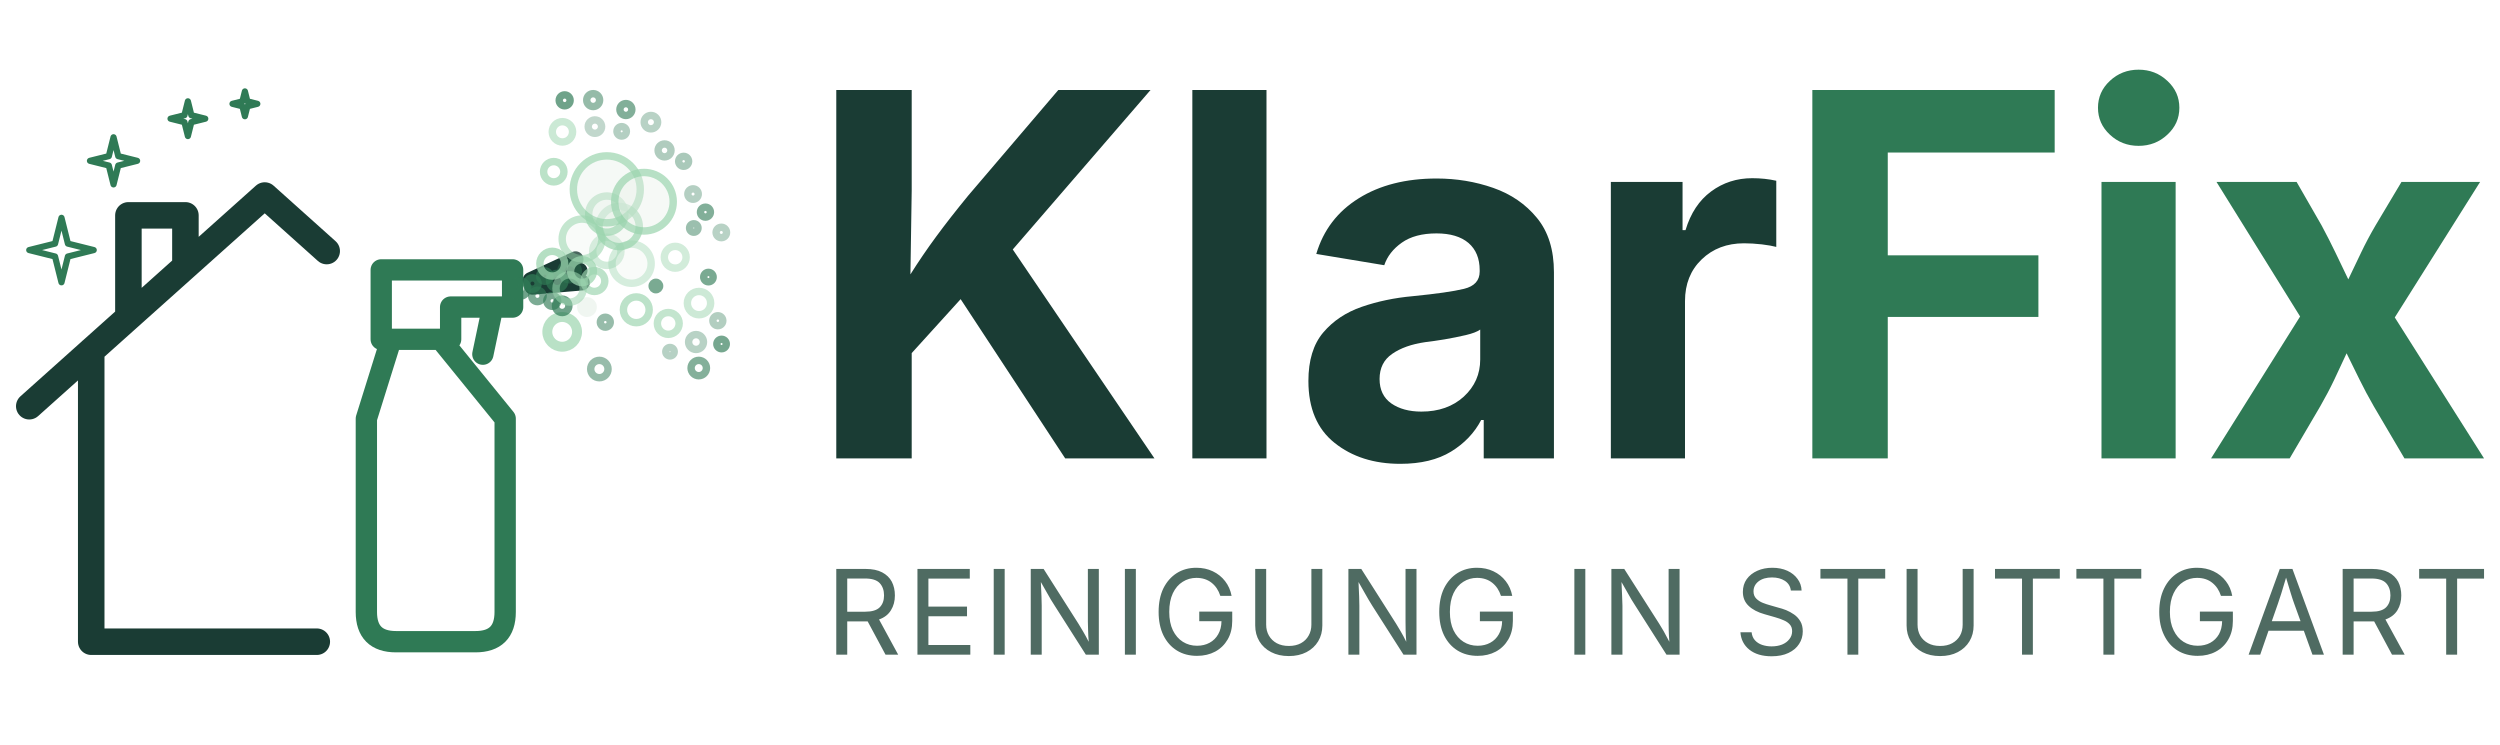
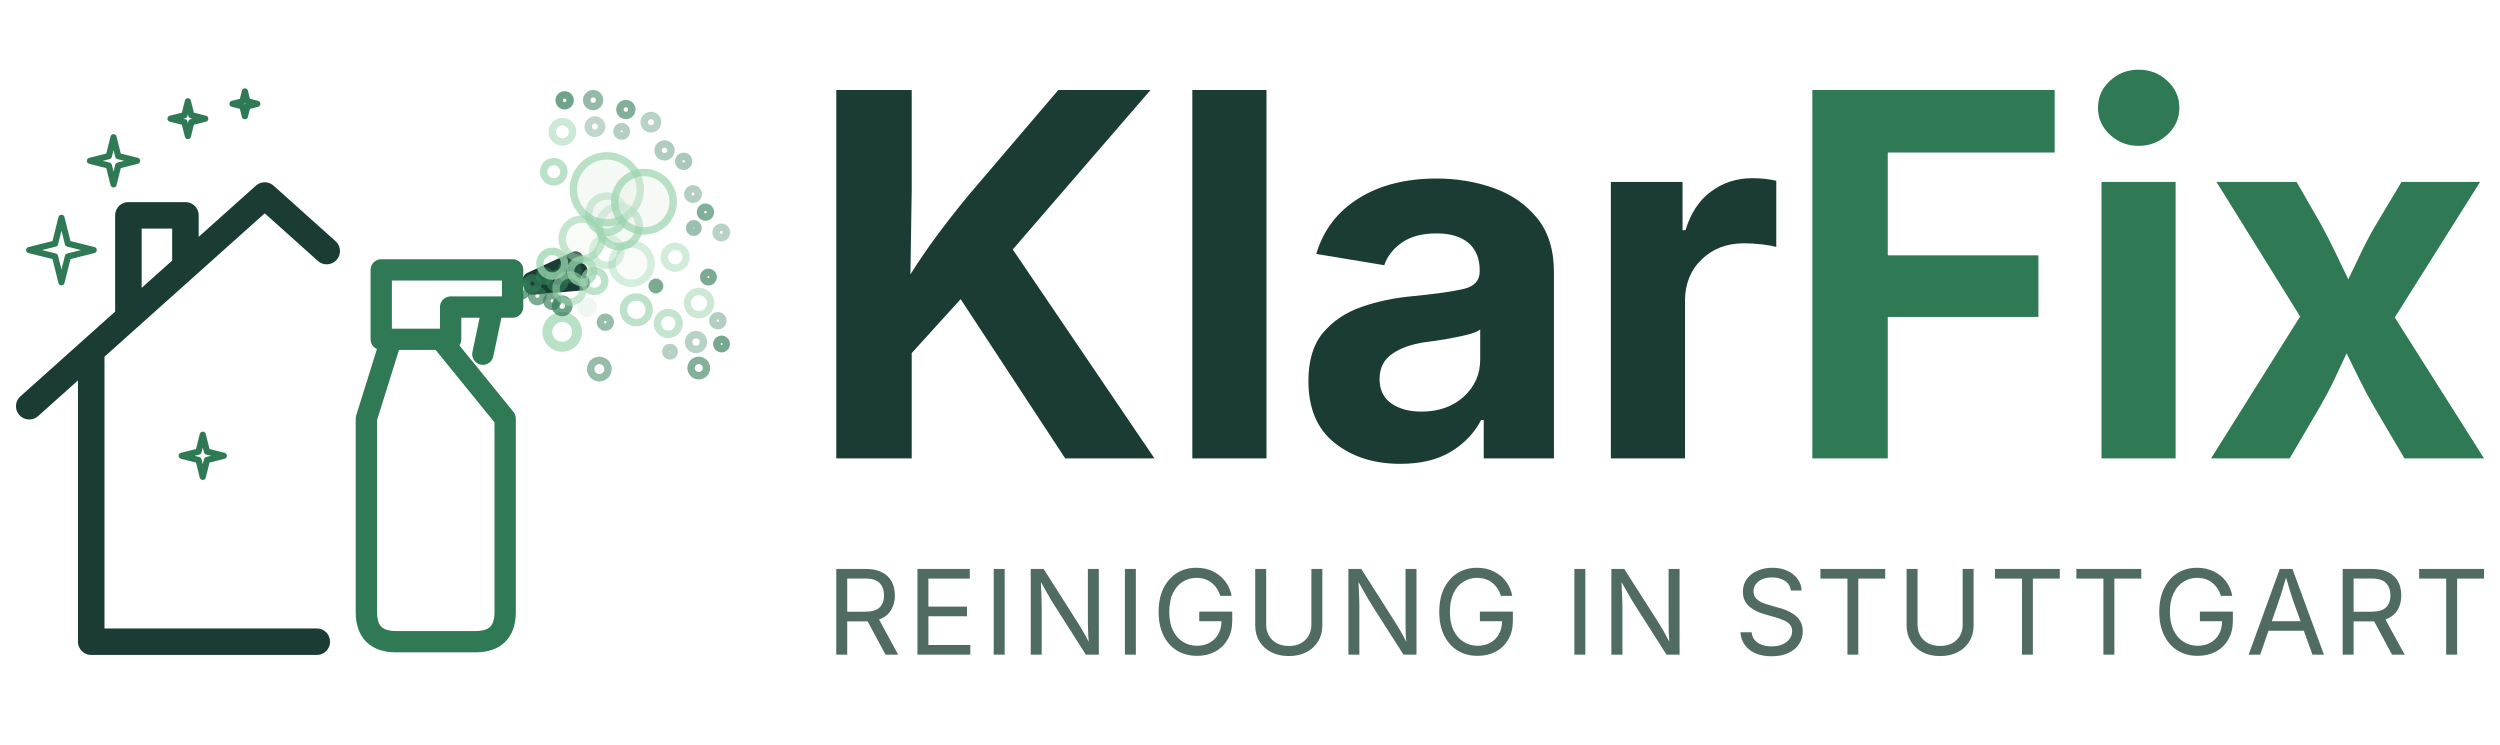
<svg xmlns="http://www.w3.org/2000/svg" viewBox="0 0 235 70" width="235" height="70" role="img" aria-label="KlarFix Logo">
  <g transform="translate(-4.24 4.4) scale(2.33)">
    <path d="M3 14.5L12.5 6L15 8.24M7 10.92V6.8H9.3V8.86M5.5 12.26V24H14.6" fill="none" stroke="#1A3C34" stroke-width="1.07" stroke-linecap="round" stroke-linejoin="round" />
    <path d="M17.2 11.8V9H22.5V10.5H20V11.8ZM17.6 11.8L16.6 15V22.8Q16.6 24 17.8 24H21Q22.2 24 22.2 22.8V15L19.6 11.8M21.7 10.5L21.3 12.4" fill="none" stroke="#2F7A55" stroke-width="0.86" stroke-linecap="round" stroke-linejoin="round" />
    <path d="M23.23 9.41L25.04 8.57M23.27 9.54L25.2 9.03M23.3 9.68L25.29 9.51" fill="none" stroke="#1A3C34" stroke-width="0.64" stroke-linecap="round" stroke-linejoin="round" />
    <circle cx="24.5" cy="11.5" r="0.6" fill="none" stroke="#9BD4AE" stroke-width="0.4" opacity="0.7" />
    <circle cx="25.5" cy="10.5" r="0.4" fill="#E6F0E8" opacity="0.6" />
    <circle cx="26" cy="13" r="0.35" fill="none" stroke="#2F7A55" stroke-width="0.3" opacity="0.5" />
    <circle cx="22.8" cy="9.75" r="0.31" fill="none" stroke="#2F7A55" stroke-width="0.3" opacity="0.69" />
    <circle cx="23.3" cy="9.55" r="0.23" fill="none" stroke="#2F7A55" stroke-width="0.3" opacity="0.75" />
    <circle cx="23.5" cy="10.05" r="0.23" fill="none" stroke="#2F7A55" stroke-width="0.3" opacity="0.63" />
    <circle cx="23.8" cy="9.25" r="0.21" fill="none" stroke="#2F7A55" stroke-width="0.3" opacity="0.67" />
    <circle cx="24.1" cy="10.25" r="0.22" fill="none" stroke="#2F7A55" stroke-width="0.3" opacity="0.65" />
    <circle cx="24.3" cy="9.45" r="0.31" fill="none" stroke="#2F7A55" stroke-width="0.3" opacity="0.67" />
    <circle cx="24.5" cy="10.45" r="0.27" fill="none" stroke="#2F7A55" stroke-width="0.3" opacity="0.7" />
    <circle cx="24.8" cy="9.05" r="0.35" fill="none" stroke="#2F7A55" stroke-width="0.3" opacity="0.44" />
    <circle cx="24.1" cy="8.75" r="0.5" fill="none" stroke="#9BD4AE" stroke-width="0.3" opacity="0.74" />
    <circle cx="24.8" cy="9.75" r="0.55" fill="none" stroke="#9BD4AE" stroke-width="0.3" opacity="0.56" />
    <circle cx="25.3" cy="9.05" r="0.46" fill="none" stroke="#9BD4AE" stroke-width="0.3" opacity="0.73" />
    <circle cx="25.8" cy="9.45" r="0.42" fill="none" stroke="#9BD4AE" stroke-width="0.3" opacity="0.67" />
    <circle cx="26.3" cy="8.25" r="0.57" fill="none" stroke="#9BD4AE" stroke-width="0.3" opacity="0.46" />
    <circle cx="25.3" cy="7.75" r="0.8" fill="#E6F0E8" fill-opacity="0.39" stroke="#9BD4AE" stroke-width="0.3" opacity="0.59" />
    <circle cx="26.8" cy="7.25" r="0.81" fill="#E6F0E8" fill-opacity="0.57" stroke="#9BD4AE" stroke-width="0.3" opacity="0.72" />
    <circle cx="27.3" cy="8.75" r="0.79" fill="#E6F0E8" fill-opacity="0.57" stroke="#9BD4AE" stroke-width="0.3" opacity="0.42" />
    <circle cx="26.3" cy="6.75" r="0.73" fill="#E6F0E8" fill-opacity="0.5" stroke="#9BD4AE" stroke-width="0.3" opacity="0.68" />
    <circle cx="26.3" cy="5.75" r="1.35" fill="#E6F0E8" fill-opacity="0.6" stroke="#9BD4AE" stroke-width="0.3" opacity="0.7" />
    <circle cx="27.8" cy="6.25" r="1.18" fill="#E6F0E8" fill-opacity="0.52" stroke="#9BD4AE" stroke-width="0.3" opacity="0.72" />
    <circle cx="28.78" cy="11.16" r="0.44" fill="none" stroke="#9BD4AE" stroke-width="0.3" opacity="0.6" />
    <circle cx="24.6" cy="2.16" r="0.22" fill="none" stroke="#2F7A55" stroke-width="0.3" opacity="0.69" />
    <circle cx="29.9" cy="11.91" r="0.3" fill="none" stroke="#2F7A55" stroke-width="0.3" opacity="0.34" />
    <circle cx="24.51" cy="3.43" r="0.41" fill="none" stroke="#9BD4AE" stroke-width="0.3" opacity="0.52" />
    <circle cx="27.49" cy="10.61" r="0.52" fill="none" stroke="#9BD4AE" stroke-width="0.3" opacity="0.67" />
    <circle cx="29.78" cy="5.94" r="0.21" fill="none" stroke="#2F7A55" stroke-width="0.3" opacity="0.36" />
    <circle cx="24.16" cy="5.04" r="0.41" fill="none" stroke="#9BD4AE" stroke-width="0.3" opacity="0.68" />
    <circle cx="29.81" cy="7.31" r="0.17" fill="none" stroke="#2F7A55" stroke-width="0.3" opacity="0.48" />
    <circle cx="25.82" cy="3.22" r="0.27" fill="none" stroke="#2F7A55" stroke-width="0.3" opacity="0.3" />
    <circle cx="29.4" cy="4.62" r="0.2" fill="none" stroke="#2F7A55" stroke-width="0.3" opacity="0.41" />
    <circle cx="29.06" cy="8.49" r="0.44" fill="none" stroke="#9BD4AE" stroke-width="0.3" opacity="0.45" />
    <circle cx="30.02" cy="10.34" r="0.47" fill="none" stroke="#9BD4AE" stroke-width="0.3" opacity="0.5" />
    <circle cx="28.63" cy="4.18" r="0.26" fill="none" stroke="#2F7A55" stroke-width="0.3" opacity="0.38" />
    <circle cx="26.9" cy="3.41" r="0.19" fill="none" stroke="#2F7A55" stroke-width="0.3" opacity="0.36" />
    <circle cx="30.92" cy="7.49" r="0.21" fill="none" stroke="#2F7A55" stroke-width="0.3" opacity="0.34" />
    <circle cx="30.4" cy="9.29" r="0.19" fill="none" stroke="#2F7A55" stroke-width="0.3" opacity="0.64" />
    <circle cx="28.28" cy="9.65" r="0.15" fill="none" stroke="#2F7A55" stroke-width="0.3" opacity="0.64" />
    <circle cx="30.01" cy="12.96" r="0.31" fill="none" stroke="#2F7A55" stroke-width="0.3" opacity="0.59" />
    <circle cx="30.93" cy="11.99" r="0.19" fill="none" stroke="#2F7A55" stroke-width="0.3" opacity="0.66" />
    <circle cx="27.07" cy="2.53" r="0.24" fill="none" stroke="#2F7A55" stroke-width="0.3" opacity="0.6" />
    <circle cx="30.78" cy="11.05" r="0.2" fill="none" stroke="#2F7A55" stroke-width="0.3" opacity="0.37" />
    <circle cx="28.85" cy="12.3" r="0.17" fill="none" stroke="#2F7A55" stroke-width="0.3" opacity="0.35" />
    <circle cx="28.08" cy="3.04" r="0.27" fill="none" stroke="#2F7A55" stroke-width="0.3" opacity="0.34" />
    <circle cx="30.28" cy="6.67" r="0.2" fill="none" stroke="#2F7A55" stroke-width="0.3" opacity="0.6" />
    <circle cx="26.24" cy="11.11" r="0.2" fill="none" stroke="#2F7A55" stroke-width="0.3" opacity="0.5" />
    <circle cx="25.75" cy="2.15" r="0.26" fill="none" stroke="#2F7A55" stroke-width="0.3" opacity="0.51" />
    <path class="star" d="M4.3 6.9L4.56 7.94L5.6 8.2L4.56 8.46L4.3 9.5L4.04 8.46L3 8.2L4.04 7.94Z" fill="none" stroke="#2F7A55" stroke-width="0.25" stroke-linejoin="round" />
    <path class="star" d="M6.4 3.65L6.59 4.41L7.35 4.6L6.59 4.79L6.4 5.55L6.21 4.79L5.45 4.6L6.21 4.41Z" fill="none" stroke="#2F7A55" stroke-width="0.25" stroke-linejoin="round" />
    <path class="star" d="M9.4 2.2L9.54 2.76L10.1 2.9L9.54 3.04L9.4 3.6L9.26 3.04L8.7 2.9L9.26 2.76Z" fill="none" stroke="#2F7A55" stroke-width="0.25" stroke-linejoin="round" />
    <path class="star" d="M11.7 1.8L11.8 2.2L12.2 2.3L11.8 2.4L11.7 2.8L11.6 2.4L11.2 2.3L11.6 2.2Z" fill="none" stroke="#2F7A55" stroke-width="0.25" stroke-linejoin="round" />
+     <path class="star" d="M10 15.65L10.17 16.33L10.85 16.5L10.17 16.67L10 17.35L9.83 16.67L9.15 16.5L9.83 16.33Z" fill="none" stroke="#2F7A55" stroke-width="0.25" stroke-linejoin="round" />
  </g>
  <path d="M78.61 43.09V8.46H85.7V17.92L85.58 25.79Q86.72 23.98 88 22.24Q89.28 20.5 91 18.4L99.48 8.46H108.15L95.2 23.45L108.52 43.09H100.13L90.3 28.12L85.7 33.19V43.09ZM119.05 8.46V43.09H112.08V8.46ZM131.63 43.6Q127.91 43.6 125.45 41.63Q122.99 39.67 122.99 35.81Q122.99 32.91 124.38 31.26Q125.78 29.61 128.01 28.84Q130.24 28.07 132.8 27.84Q136.14 27.51 137.62 27.15Q139.09 26.79 139.09 25.52V25.4Q139.09 23.75 138.04 22.84Q136.98 21.94 135.03 21.94Q133 21.94 131.77 22.81Q130.54 23.68 130.12 24.93L123.73 23.87Q124.73 20.5 127.72 18.64Q130.7 16.78 135.05 16.78Q137.84 16.78 140.36 17.66Q142.88 18.54 144.47 20.48Q146.07 22.42 146.07 25.59V43.09H139.47V39.48H139.23Q138.28 41.3 136.4 42.45Q134.52 43.6 131.63 43.6ZM133.61 38.69Q136.05 38.69 137.6 37.28Q139.14 35.86 139.14 33.79V30.98Q138.72 31.28 137.78 31.5Q136.84 31.72 135.79 31.9Q134.75 32.07 133.98 32.16Q132.05 32.44 130.87 33.26Q129.68 34.07 129.68 35.63Q129.68 37.14 130.78 37.92Q131.89 38.69 133.61 38.69ZM151.42 43.09V17.1H158.16V21.63H158.44Q159.16 19.24 160.84 18Q162.53 16.75 164.71 16.75Q165.9 16.75 166.97 16.99V23.21Q166.5 23.08 165.61 22.97Q164.71 22.87 163.94 22.87Q161.53 22.87 159.96 24.38Q158.39 25.89 158.39 28.3V43.09Z" fill="#1A3C34" />
  <path d="M170.36 43.09V8.46H193.14V14.34H177.45V24H191.61V29.79H177.45V43.09ZM197.54 43.09V17.1H204.51V43.09ZM201.03 13.71Q199.45 13.71 198.33 12.66Q197.21 11.62 197.21 10.13Q197.21 8.64 198.33 7.6Q199.45 6.55 201.03 6.55Q202.61 6.55 203.73 7.6Q204.86 8.64 204.86 10.13Q204.86 11.62 203.73 12.66Q202.61 13.71 201.03 13.71ZM207.84 43.09 216.21 29.75 208.35 17.1H215.88L218.23 21.19Q218.93 22.49 219.54 23.76Q220.16 25.03 220.74 26.26Q221.32 25.03 221.94 23.75Q222.55 22.47 223.3 21.19L225.74 17.1H233.13L225.11 29.84L233.5 43.09H226.02L223.13 38.18Q222.41 36.93 221.79 35.67Q221.16 34.42 220.58 33.21Q220.02 34.42 219.43 35.67Q218.83 36.93 218.11 38.18L215.23 43.09Z" fill="#2F7A55" />
  <path d="M78.61 61.54V53.48H81.37Q82.31 53.48 82.92 53.8Q83.53 54.12 83.83 54.68Q84.12 55.25 84.12 55.97Q84.12 56.77 83.75 57.36Q83.39 57.96 82.63 58.23L84.43 61.54H83.24L81.56 58.41Q81.47 58.41 81.38 58.41H79.64V61.54ZM79.64 57.5H81.33Q82.28 57.5 82.69 57.09Q83.1 56.68 83.1 55.97Q83.1 55.25 82.69 54.81Q82.28 54.38 81.32 54.38H79.64ZM86.24 61.54V53.48H91.16V54.39H87.27V57.02H90.9V57.93H87.27V60.63H91.21V61.54ZM94.44 53.48V61.54H93.41V53.48ZM96.89 61.54V53.48H98.1L101.38 58.64Q101.54 58.9 101.8 59.34Q102.06 59.78 102.34 60.33Q102.29 59.74 102.28 59.25Q102.26 58.75 102.26 58.43V53.48H103.29V61.54H102.07L99.15 56.95Q98.96 56.67 98.78 56.36Q98.6 56.06 98.38 55.66Q98.16 55.27 97.84 54.71Q97.87 55.49 97.9 56.07Q97.92 56.65 97.92 56.94V61.54ZM106.77 53.48V61.54H105.74V53.48ZM112.52 61.65Q111.44 61.65 110.63 61.15Q109.82 60.65 109.36 59.72Q108.91 58.79 108.91 57.52Q108.91 56.23 109.36 55.3Q109.82 54.38 110.62 53.87Q111.42 53.37 112.45 53.37Q113.31 53.37 114 53.7Q114.7 54.03 115.16 54.63Q115.62 55.22 115.77 56.01H114.71Q114.46 55.23 113.89 54.78Q113.31 54.32 112.46 54.32Q111.75 54.32 111.17 54.69Q110.59 55.05 110.25 55.76Q109.91 56.48 109.91 57.52Q109.91 58.54 110.25 59.25Q110.6 59.96 111.19 60.33Q111.78 60.7 112.52 60.7Q113.19 60.7 113.7 60.42Q114.22 60.14 114.51 59.62Q114.81 59.1 114.82 58.39H112.73V57.49H115.83V58.37Q115.83 59.37 115.4 60.11Q114.97 60.85 114.23 61.25Q113.48 61.65 112.52 61.65ZM121.15 61.67Q120.2 61.67 119.49 61.3Q118.77 60.93 118.38 60.28Q117.99 59.63 117.99 58.8V53.48H119.02V58.72Q119.02 59.3 119.28 59.75Q119.54 60.2 120.01 60.46Q120.49 60.72 121.15 60.72Q121.81 60.72 122.29 60.46Q122.76 60.2 123.01 59.75Q123.27 59.3 123.27 58.72V53.48H124.3V58.8Q124.3 59.63 123.91 60.28Q123.52 60.93 122.81 61.3Q122.1 61.67 121.15 61.67ZM126.75 61.54V53.48H127.96L131.24 58.64Q131.4 58.9 131.66 59.34Q131.92 59.78 132.19 60.33Q132.14 59.74 132.13 59.25Q132.12 58.75 132.12 58.43V53.48H133.15V61.54H131.93L129 56.95Q128.82 56.67 128.64 56.36Q128.46 56.06 128.24 55.66Q128.01 55.27 127.7 54.71Q127.73 55.49 127.76 56.07Q127.78 56.65 127.78 56.94V61.54ZM138.9 61.65Q137.82 61.65 137.01 61.15Q136.2 60.65 135.74 59.72Q135.29 58.79 135.29 57.52Q135.29 56.23 135.74 55.3Q136.2 54.38 137 53.87Q137.8 53.37 138.83 53.37Q139.69 53.37 140.38 53.7Q141.08 54.03 141.54 54.63Q142 55.22 142.15 56.01H141.09Q140.84 55.23 140.27 54.78Q139.69 54.32 138.84 54.32Q138.13 54.32 137.55 54.69Q136.97 55.05 136.63 55.76Q136.29 56.48 136.29 57.52Q136.29 58.54 136.63 59.25Q136.98 59.96 137.57 60.33Q138.16 60.7 138.9 60.7Q139.57 60.7 140.08 60.42Q140.6 60.14 140.89 59.62Q141.19 59.1 141.2 58.39H139.11V57.49H142.21V58.37Q142.21 59.37 141.78 60.11Q141.35 60.85 140.61 61.25Q139.86 61.65 138.9 61.65ZM149.02 53.48V61.54H147.99V53.48ZM151.47 61.54V53.48H152.68L155.97 58.64Q156.13 58.9 156.39 59.34Q156.64 59.78 156.92 60.33Q156.87 59.74 156.86 59.25Q156.85 58.75 156.85 58.43V53.48H157.88V61.54H156.65L153.73 56.95Q153.55 56.67 153.36 56.36Q153.18 56.06 152.96 55.66Q152.74 55.27 152.42 54.71Q152.46 55.49 152.48 56.07Q152.51 56.65 152.51 56.94V61.54ZM166.53 61.69Q165.22 61.69 164.44 61.07Q163.67 60.45 163.6 59.43H164.65Q164.7 59.89 164.96 60.18Q165.23 60.48 165.64 60.62Q166.06 60.76 166.53 60.76Q167.07 60.76 167.51 60.59Q167.95 60.41 168.2 60.08Q168.46 59.76 168.46 59.33Q168.46 58.94 168.24 58.7Q168.02 58.45 167.65 58.3Q167.29 58.14 166.86 58.02L165.88 57.74Q164.91 57.47 164.37 56.95Q163.83 56.44 163.83 55.64Q163.83 54.95 164.19 54.44Q164.56 53.93 165.19 53.65Q165.82 53.37 166.6 53.37Q167.39 53.37 168.01 53.65Q168.62 53.93 168.97 54.42Q169.33 54.9 169.35 55.51H168.34Q168.27 54.92 167.78 54.6Q167.29 54.28 166.57 54.28Q165.78 54.28 165.3 54.65Q164.83 55.02 164.83 55.59Q164.83 56.01 165.09 56.27Q165.35 56.53 165.71 56.67Q166.07 56.81 166.37 56.89L167.17 57.12Q167.5 57.2 167.89 57.35Q168.28 57.51 168.64 57.76Q169 58.01 169.23 58.4Q169.46 58.78 169.46 59.35Q169.46 60.01 169.11 60.54Q168.77 61.07 168.11 61.38Q167.46 61.69 166.53 61.69ZM171.12 54.39V53.48H177.21V54.39H174.68V61.54H173.66V54.39ZM182.37 61.67Q181.42 61.67 180.71 61.3Q180 60.93 179.61 60.28Q179.22 59.63 179.22 58.8V53.48H180.25V58.72Q180.25 59.3 180.5 59.75Q180.76 60.2 181.24 60.46Q181.71 60.72 182.37 60.72Q183.04 60.72 183.51 60.46Q183.98 60.2 184.24 59.75Q184.49 59.3 184.49 58.72V53.48H185.52V58.8Q185.52 59.63 185.13 60.28Q184.74 60.93 184.03 61.3Q183.33 61.67 182.37 61.67ZM187.53 54.39V53.48H193.62V54.39H191.09V61.54H190.07V54.39ZM195.18 54.39V53.48H201.28V54.39H198.75V61.54H197.72V54.39ZM206.58 61.65Q205.51 61.65 204.69 61.15Q203.88 60.65 203.43 59.72Q202.97 58.79 202.97 57.52Q202.97 56.23 203.43 55.3Q203.88 54.38 204.68 53.87Q205.48 53.37 206.52 53.37Q207.37 53.37 208.07 53.7Q208.77 54.03 209.23 54.63Q209.69 55.22 209.83 56.01H208.77Q208.52 55.23 207.95 54.78Q207.38 54.32 206.52 54.32Q205.81 54.32 205.24 54.69Q204.66 55.05 204.32 55.76Q203.97 56.48 203.97 57.52Q203.97 58.54 204.32 59.25Q204.66 59.96 205.25 60.33Q205.84 60.7 206.58 60.7Q207.26 60.7 207.77 60.42Q208.28 60.14 208.58 59.62Q208.87 59.1 208.88 58.39H206.79V57.49H209.89V58.37Q209.89 59.37 209.46 60.11Q209.04 60.85 208.29 61.25Q207.55 61.65 206.58 61.65ZM211.37 61.54 214.3 53.48H215.49L218.45 61.54H217.37L216.56 59.29H213.24L212.46 61.54ZM213.55 58.39H216.25L215.66 56.76Q215.51 56.35 215.33 55.76Q215.15 55.18 214.89 54.3Q214.63 55.19 214.44 55.79Q214.25 56.38 214.12 56.76ZM220.21 61.54V53.48H222.97Q223.91 53.48 224.52 53.8Q225.13 54.12 225.43 54.68Q225.72 55.25 225.72 55.97Q225.72 56.77 225.36 57.36Q224.99 57.96 224.23 58.23L226.04 61.54H224.85L223.17 58.41Q223.07 58.41 222.98 58.41H221.24V61.54ZM221.24 57.5H222.93Q223.88 57.5 224.29 57.09Q224.7 56.68 224.7 55.97Q224.7 55.25 224.29 54.81Q223.88 54.38 222.92 54.38H221.24ZM227.4 54.39V53.48H233.5V54.39H230.97V61.54H229.94V54.39Z" fill="#4F6B62" />
</svg>
